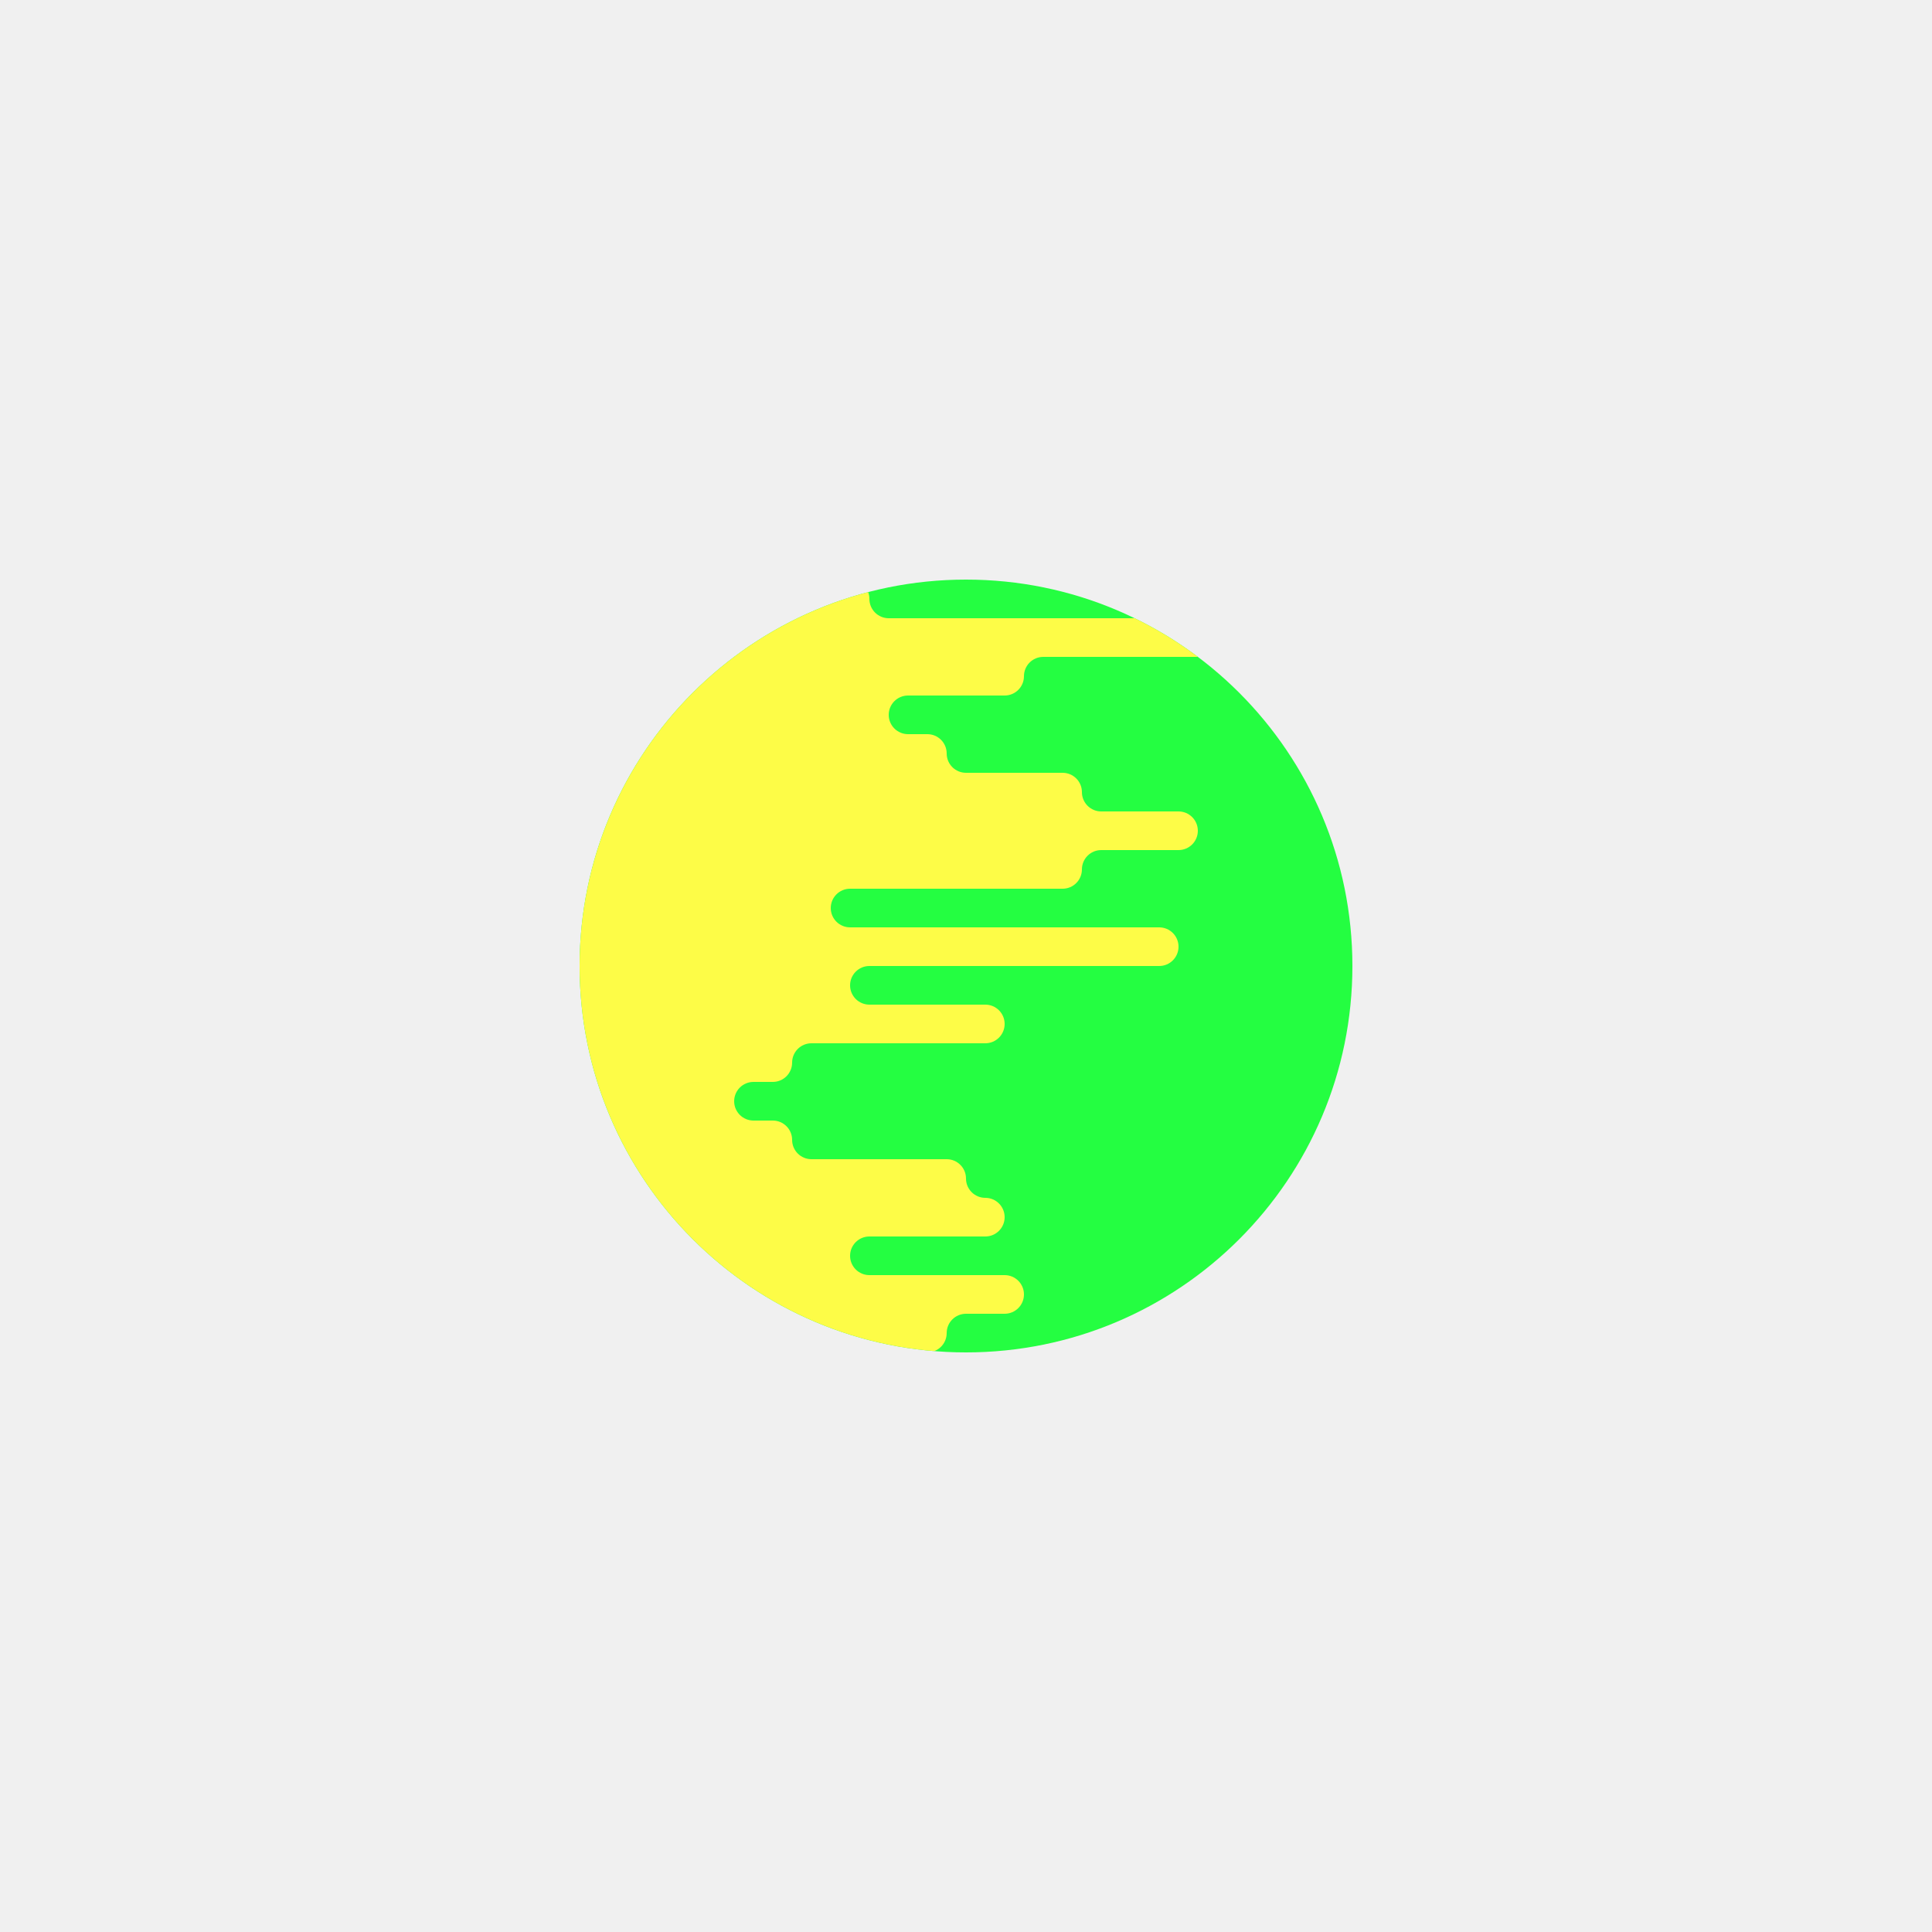
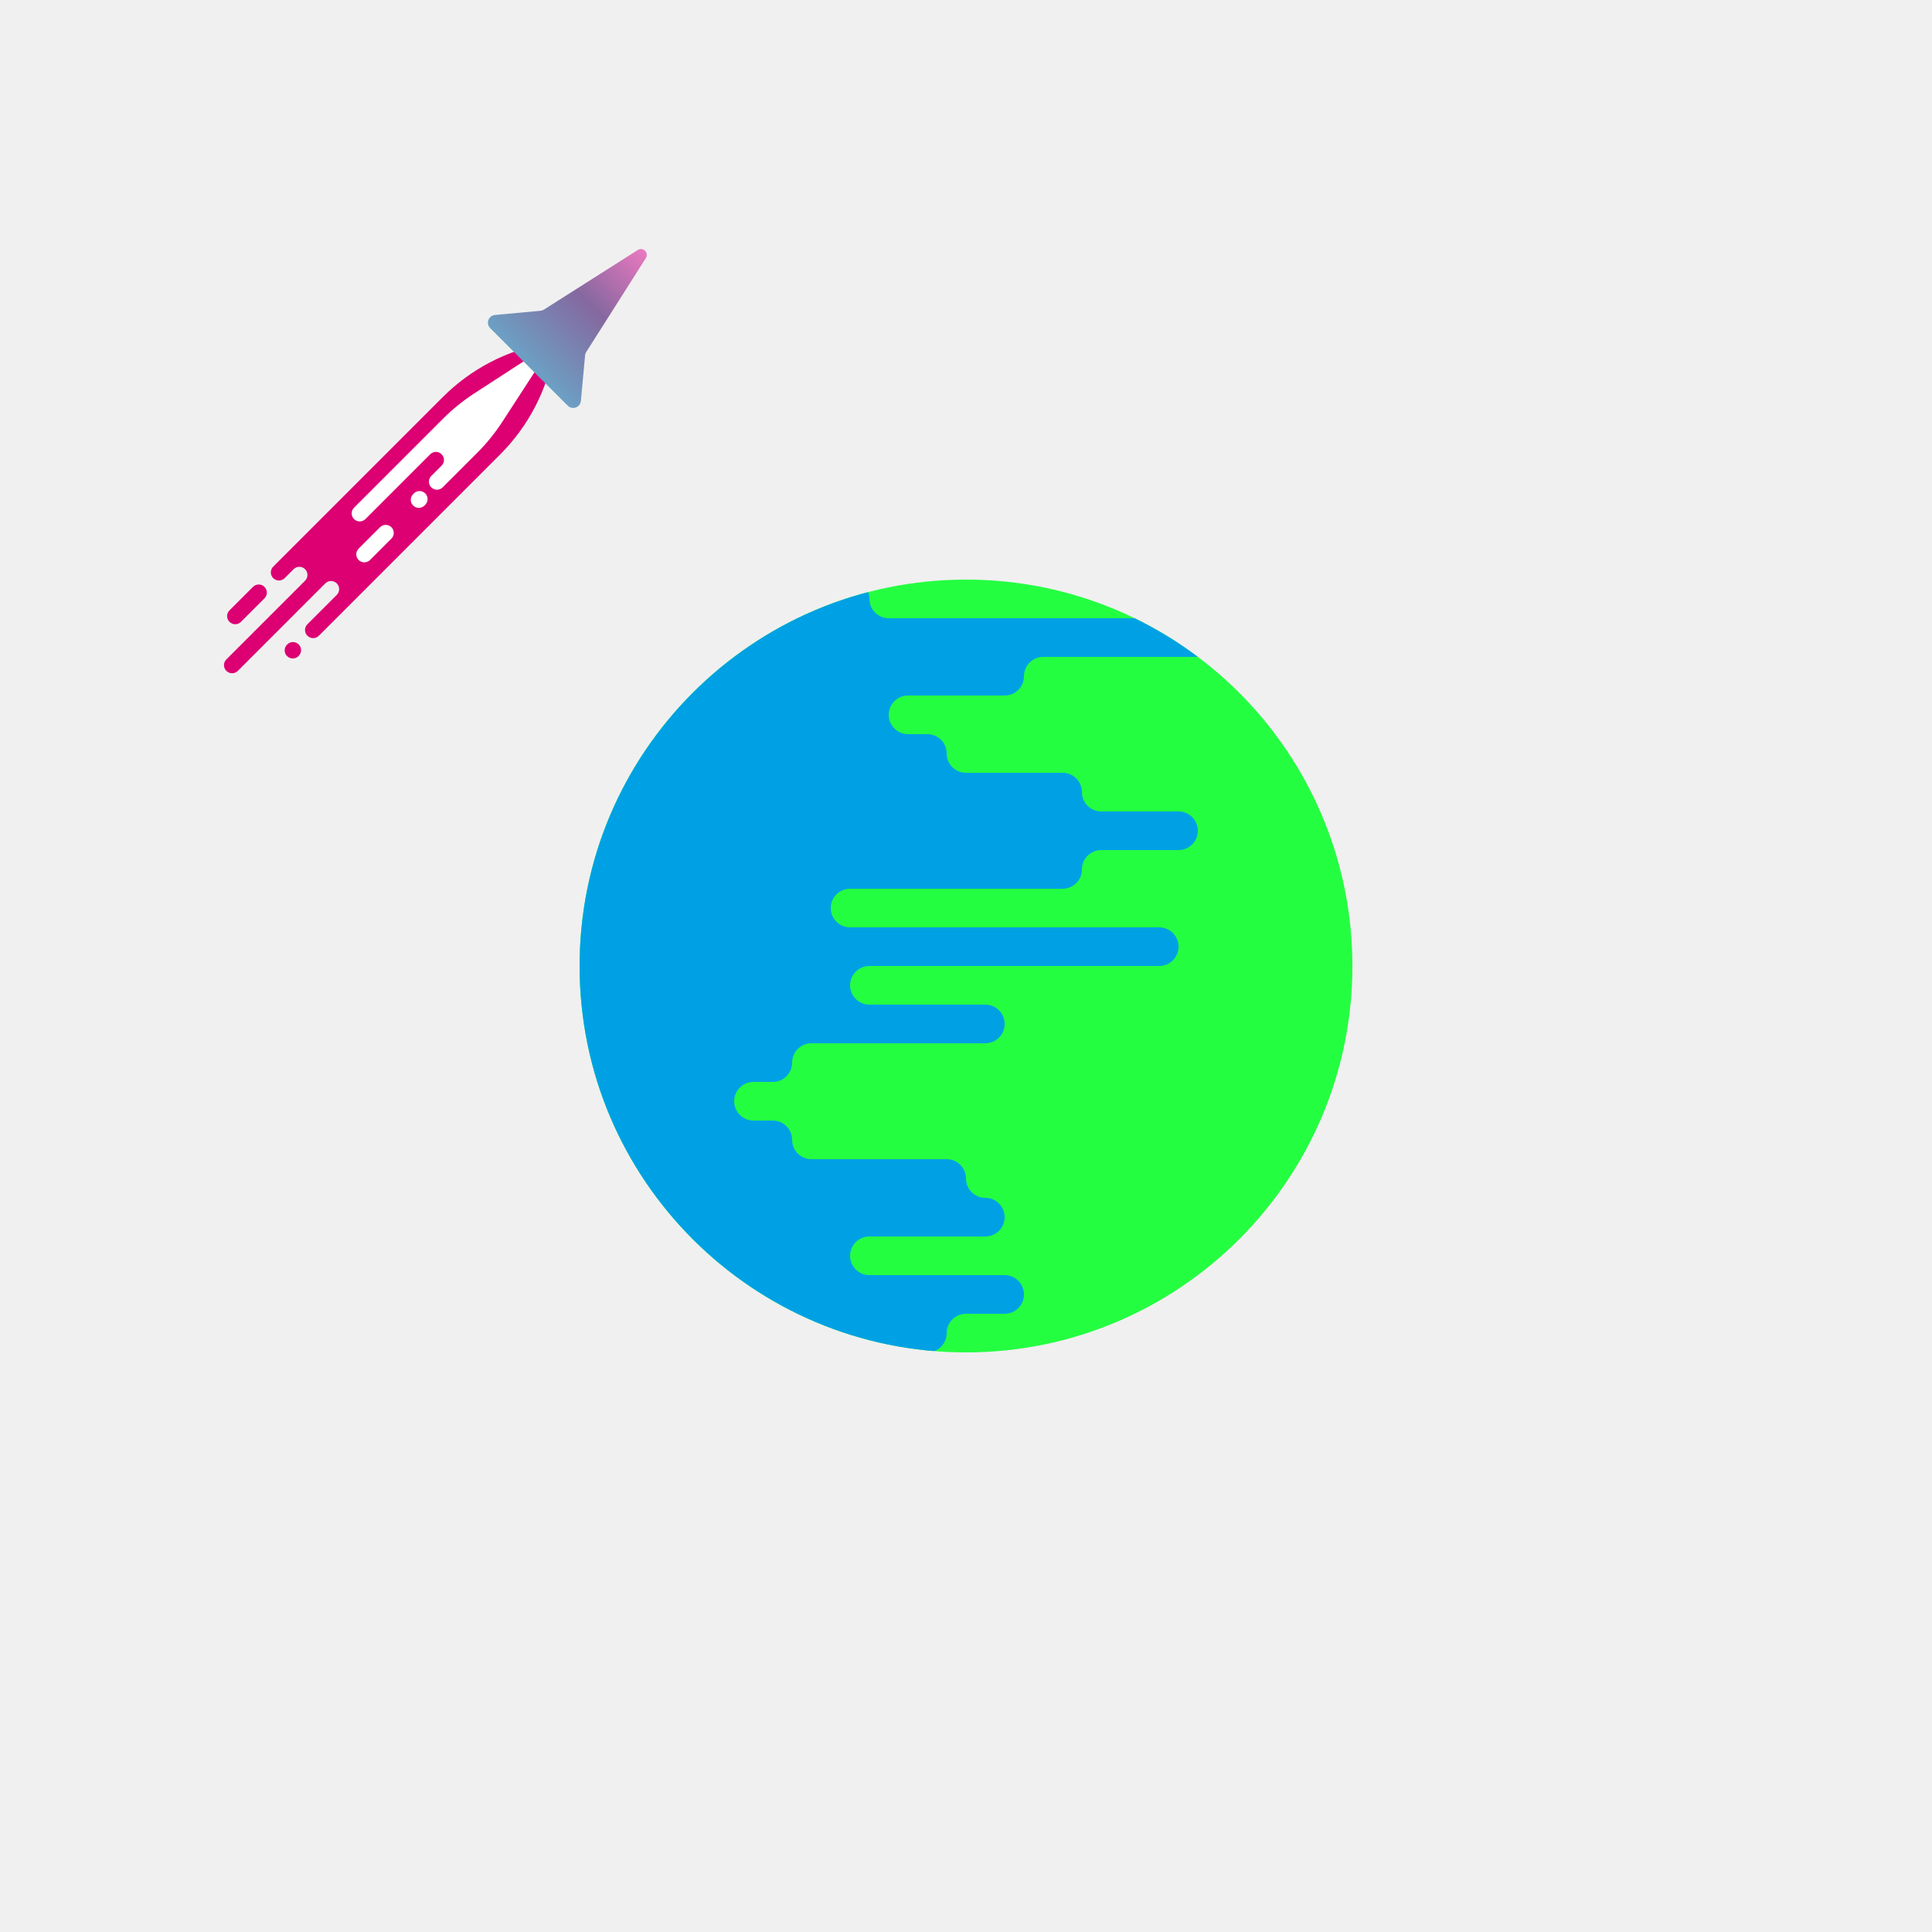
<svg xmlns="http://www.w3.org/2000/svg" xmlns:xlink="http://www.w3.org/1999/xlink" width="1000px" height="1000px" viewBox="0 0 1000 1000" version="1.1">
  <defs>
    <path d="M200,0 C310.457,-2.02906125e-14 400,89.543 400,200 C400,310.457 310.457,400 200,400 C89.543,400 1.3527075e-14,310.457 0,200 C-1.3527075e-14,89.543 89.543,2.02906125e-14 200,0 Z" id="path-1" />
+     <linearGradient x1="50%" y1="-9.582%" x2="50%" y2="100%" id="linearGradient-3">
+       <stop stop-color="#FF7BC7" offset="0%" />
+       <stop stop-color="#85689F" offset="51.531%" />
+       <stop stop-color="#6CA0C4" offset="100%" />
+     </linearGradient>
  </defs>
  <g id="Planètes" stroke="none" stroke-width="1" fill="none" fill-rule="evenodd">
    <g id="Saltimbanque">
      <g id="Combined-Shape" transform="translate(300, 300)">
        <mask id="mask-2" fill="white">
          <use xlink:href="#path-1" />
        </mask>
        <use id="Mask" fill="#24FE41" xlink:href="#path-1" />
-         <path d="M230,370 C230,375.523 225.523,380 220,380 L200,380 C194.477,380 190,384.477 190,390 C190,395.523 185.523,400 180,400 L-140,400 C-195.228,400 -240,355.228 -240,300 L-240,100 C-240,44.772 -195.228,1.36266642e-13 -140,1.26121336e-13 L140,0 C145.523,6.27540309e-14 150,4.477 150,10 C150,15.523 154.477,20 160,20 L320,20 C325.523,20 330,24.477 330,30 C330,35.523 325.523,40 320,40 L240,40 C234.477,40 230,44.477 230,50 C230,55.523 225.523,60 220,60 L170,60 C164.477,60 160,64.477 160,70 C160,75.523 164.477,80 170,80 L180,80 C185.523,80 190,84.477 190,90 C190,95.523 194.477,100 200,100 L250,100 C255.523,100 260,104.477 260,110 C260,115.523 264.477,120 270,120 L310,120 C315.523,120 320,124.477 320,130 C320,135.523 315.523,140 310,140 L270,140 C264.477,140 260,144.477 260,150 C260,155.523 255.523,160 250,160 L140,160 C134.477,160 130,164.477 130,170 C130,175.523 134.477,180 140,180 L300,180 C305.523,180 310,184.477 310,190 C310,195.523 305.523,200 300,200 L150,200 C144.477,200 140,204.477 140,210 C140,215.523 144.477,220 150,220 L210,220 C215.523,220 220,224.477 220,230 C220,235.523 215.523,240 210,240 L120,240 C114.477,240 110,244.477 110,250 C110,255.523 105.523,260 100,260 L90,260 C84.477,260 80,264.477 80,270 C80,275.523 84.477,280 90,280 L100,280 C105.523,280 110,284.477 110,290 C110,295.523 114.477,300 120,300 L190,300 C195.523,300 200,304.477 200,310 C200,315.523 204.477,320 210,320 C215.523,320 220,324.477 220,330 C220,335.523 215.523,340 210,340 L150,340 C144.477,340 140,344.477 140,350 C140,355.523 144.477,360 150,360 L220,360 C225.523,360 230,364.477 230,370 Z" fill="#FDFC47" mask="url(#mask-2)" />
+         <path d="M230,370 C230,375.523 225.523,380 220,380 L200,380 C194.477,380 190,384.477 190,390 C190,395.523 185.523,400 180,400 L-140,400 C-195.228,400 -240,355.228 -240,300 L-240,100 C-240,44.772 -195.228,1.36266642e-13 -140,1.26121336e-13 L140,0 C145.523,6.27540309e-14 150,4.477 150,10 C150,15.523 154.477,20 160,20 L320,20 C325.523,20 330,24.477 330,30 C330,35.523 325.523,40 320,40 L240,40 C234.477,40 230,44.477 230,50 C230,55.523 225.523,60 220,60 L170,60 C164.477,60 160,64.477 160,70 C160,75.523 164.477,80 170,80 L180,80 C185.523,80 190,84.477 190,90 C190,95.523 194.477,100 200,100 L250,100 C255.523,100 260,104.477 260,110 C260,115.523 264.477,120 270,120 L310,120 C315.523,120 320,124.477 320,130 C320,135.523 315.523,140 310,140 L270,140 C264.477,140 260,144.477 260,150 C260,155.523 255.523,160 250,160 L140,160 C134.477,160 130,164.477 130,170 C130,175.523 134.477,180 140,180 L300,180 C305.523,180 310,184.477 310,190 C310,195.523 305.523,200 300,200 L150,200 C144.477,200 140,204.477 140,210 C140,215.523 144.477,220 150,220 L210,220 C215.523,220 220,224.477 220,230 C220,235.523 215.523,240 210,240 L120,240 C114.477,240 110,244.477 110,250 C110,255.523 105.523,260 100,260 L90,260 C84.477,260 80,264.477 80,270 C80,275.523 84.477,280 90,280 L100,280 C105.523,280 110,284.477 110,290 C110,295.523 114.477,300 120,300 L190,300 C195.523,300 200,304.477 200,310 C200,315.523 204.477,320 210,320 C215.523,320 220,324.477 220,330 C220,335.523 215.523,340 210,340 L150,340 C144.477,340 140,344.477 140,350 C140,355.523 144.477,360 150,360 L220,360 C225.523,360 230,364.477 230,370 Z" fill="#00A1E4" mask="url(#mask-2)" />
+       </g>
+       <g id="Group-2" transform="translate(225.3503, 238.3503) rotate(-315) translate(-225.3503, -238.3503) translate(188.8503, 84.85029)">
+         <path d="M34.191,69.996 L37,66 L39.809,69.996 L39.809,69.996 C51.647,86.836 58,106.92 58,127.505 L58,260.285 L58,260.285 C58,262.604 56.12,264.485 53.8,264.485 L53.8,264.485 L53.8,264.485 C51.48,264.485 49.6,262.604 49.6,260.285 L49.6,238.771 L49.6,238.771 C49.6,236.451 47.72,234.571 45.4,234.571 L45.4,234.571 L45.4,234.571 C43.08,234.571 41.2,236.451 41.2,238.771 L41.2,302.8 L41.2,302.8 C41.2,305.12 39.32,307 37,307 L37,307 L37,307 C34.68,307 32.8,305.12 32.8,302.8 L32.8,245.172 L32.8,245.172 C32.8,242.853 30.92,240.972 28.6,240.972 L28.6,240.972 L28.6,240.972 C26.28,240.972 24.4,242.853 24.4,245.172 L24.4,251.709 L24.4,251.709 C24.4,254.029 22.52,255.909 20.2,255.909 L20.2,255.909 L20.2,255.909 C17.88,255.909 16,254.029 16,251.709 L16,127.505 L16,127.505 C16,106.92 22.353,86.836 34.191,69.996 Z M20.2,262.31 L20.2,262.31 L20.2,262.31 C22.52,262.31 24.4,264.191 24.4,266.51 L24.4,283.716 L24.4,283.716 C24.4,286.036 22.52,287.916 20.2,287.916 L20.2,287.916 L20.2,287.916 C17.88,287.916 16,286.036 16,283.716 L16,266.51 L16,266.51 C16,264.191 17.88,262.31 20.2,262.31 Z M53.8,270.846 L53.8,270.846 L53.8,270.846 C56.12,270.846 58,272.726 58,275.046 L58,275.181 L58,275.181 C58,277.5 56.12,279.381 53.8,279.381 L53.8,279.381 L53.8,279.381 C51.48,279.381 49.6,277.5 49.6,275.181 L49.6,275.046 L49.6,275.046 C49.6,272.726 51.48,270.846 53.8,270.846 Z" id="Combined-Shape" fill="#DC0073" />
+         <path d="M36.5,148.938 L36.5,148.938 L36.5,148.938 C34.199,148.938 32.333,150.804 32.333,153.105 L32.333,200.541 L32.333,200.541 C32.333,202.842 30.468,204.708 28.167,204.708 L28.167,204.708 L28.167,204.708 C25.865,204.708 24,202.842 24,200.541 L24,135.481 L24,135.481 C24,128.482 24.735,121.502 26.192,114.656 L34.544,75.432 L34.544,75.432 C34.774,74.352 35.836,73.663 36.916,73.893 C37.689,74.057 38.292,74.66 38.456,75.432 L46.808,114.656 L46.808,114.656 C48.265,121.502 49,128.482 49,135.481 L49,160.664 L49,160.664 C49,162.965 47.135,164.83 44.833,164.83 L44.833,164.83 L44.833,164.83 C42.532,164.83 40.667,162.965 40.667,160.664 L40.667,153.105 L40.667,153.105 C40.667,150.804 38.801,148.938 36.5,148.938 Z M44.833,169.261 L44.833,169.261 L44.833,169.261 C47.135,169.261 49,171.127 49,173.428 L49,173.956 L49,173.956 C49,176.257 47.135,178.123 44.833,178.123 L44.833,178.123 L44.833,178.123 C42.532,178.123 40.667,176.257 40.667,173.956 L40.667,173.428 L40.667,173.428 C40.667,171.127 42.532,169.261 44.833,169.261 Z M44.833,194.015 L44.833,194.015 L44.833,194.015 C47.135,194.015 49,195.88 49,198.181 L49,213.833 L49,213.833 C49,216.135 47.135,218 44.833,218 L44.833,218 L44.833,218 C42.532,218 40.667,216.135 40.667,213.833 L40.667,198.181 L40.667,198.181 C40.667,195.88 42.532,194.015 44.833,194.015 Z" id="Combined-Shape" fill="#FFFFFF" />
+         <path d="M36.5,0 L36.5,0 L36.5,0 C37.918,3.5186917e-15 39.147,0.984 39.456,2.369 L51.997,58.557 L51.997,58.557 C52.135,59.177 52.419,59.755 52.825,60.243 L67.958,78.443 L67.958,78.443 C69.37,80.141 69.138,82.663 67.439,84.076 C66.721,84.673 65.816,85 64.882,85 L8.118,85 L8.118,85 C5.909,85 4.118,83.209 4.118,81 C4.118,80.066 4.445,79.161 5.042,78.443 L20.175,60.243 L20.175,60.243 C20.581,59.755 20.865,59.177 21.003,58.557 L33.544,2.369 L33.544,2.369 C33.853,0.984 35.082,-3.5186917e-15 36.5,0 Z" id="Path-4" fill="url(#linearGradient-3)" />
      </g>
    </g>
  </g>
</svg>
